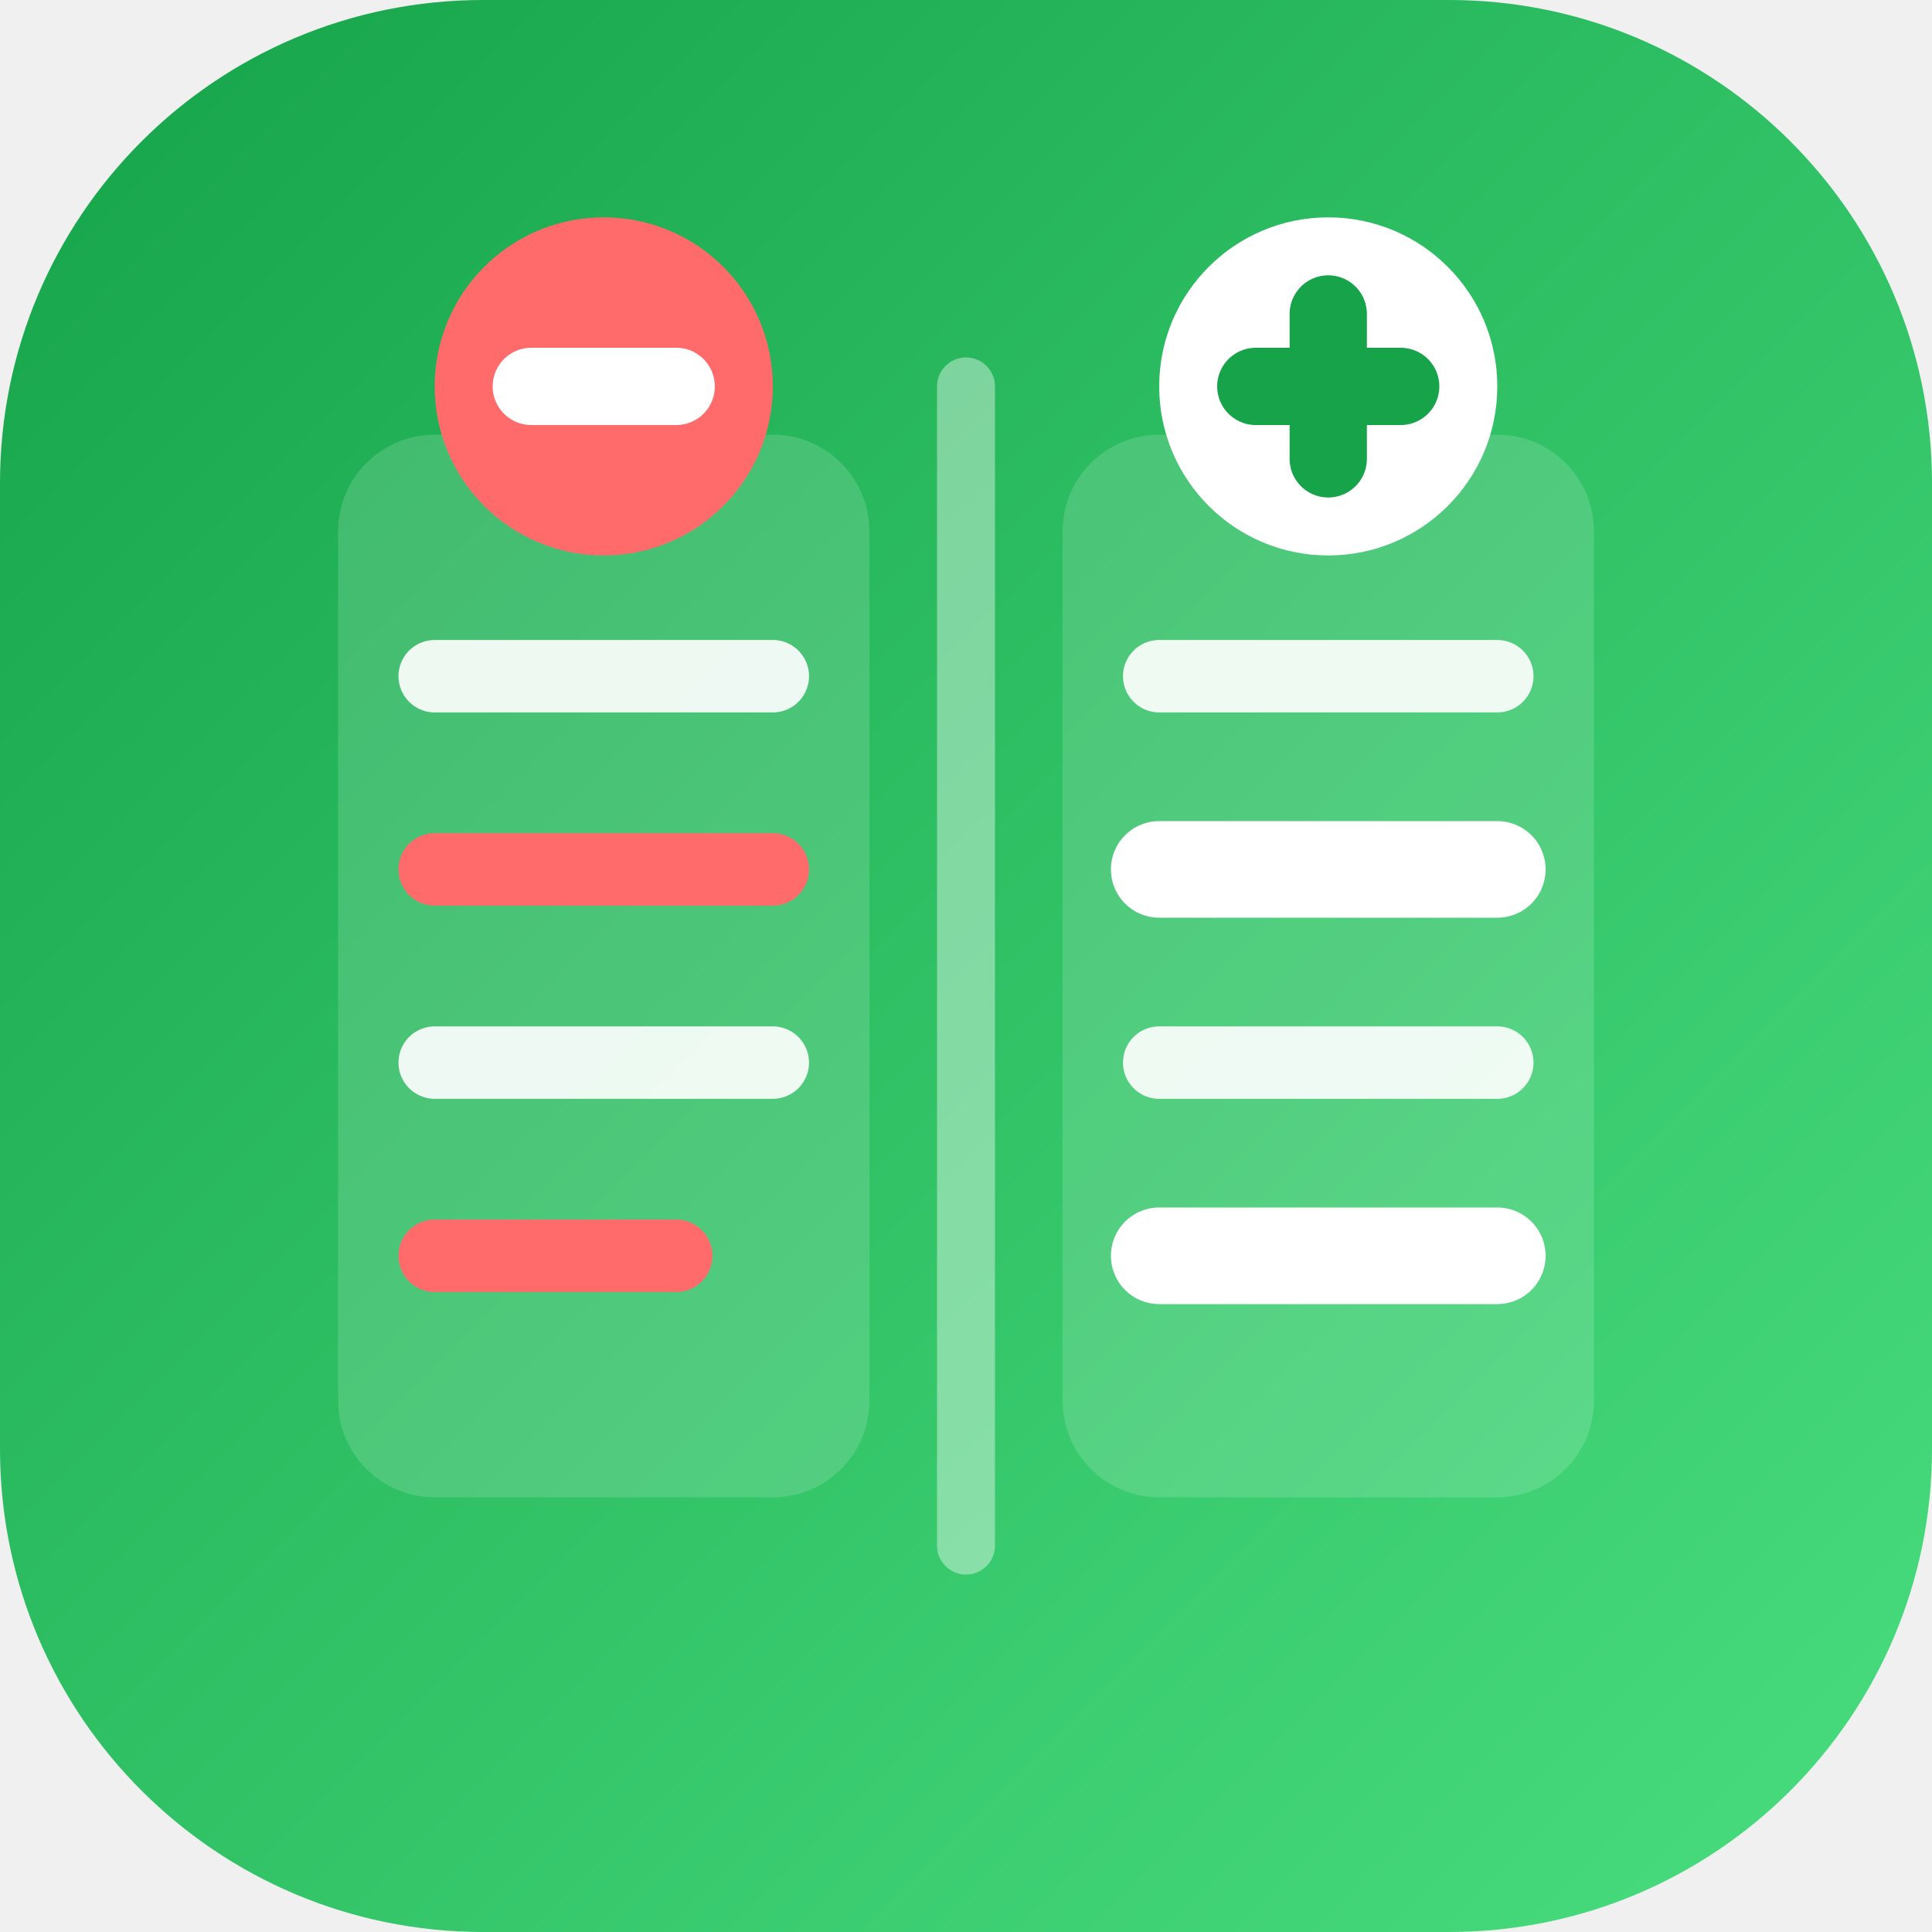
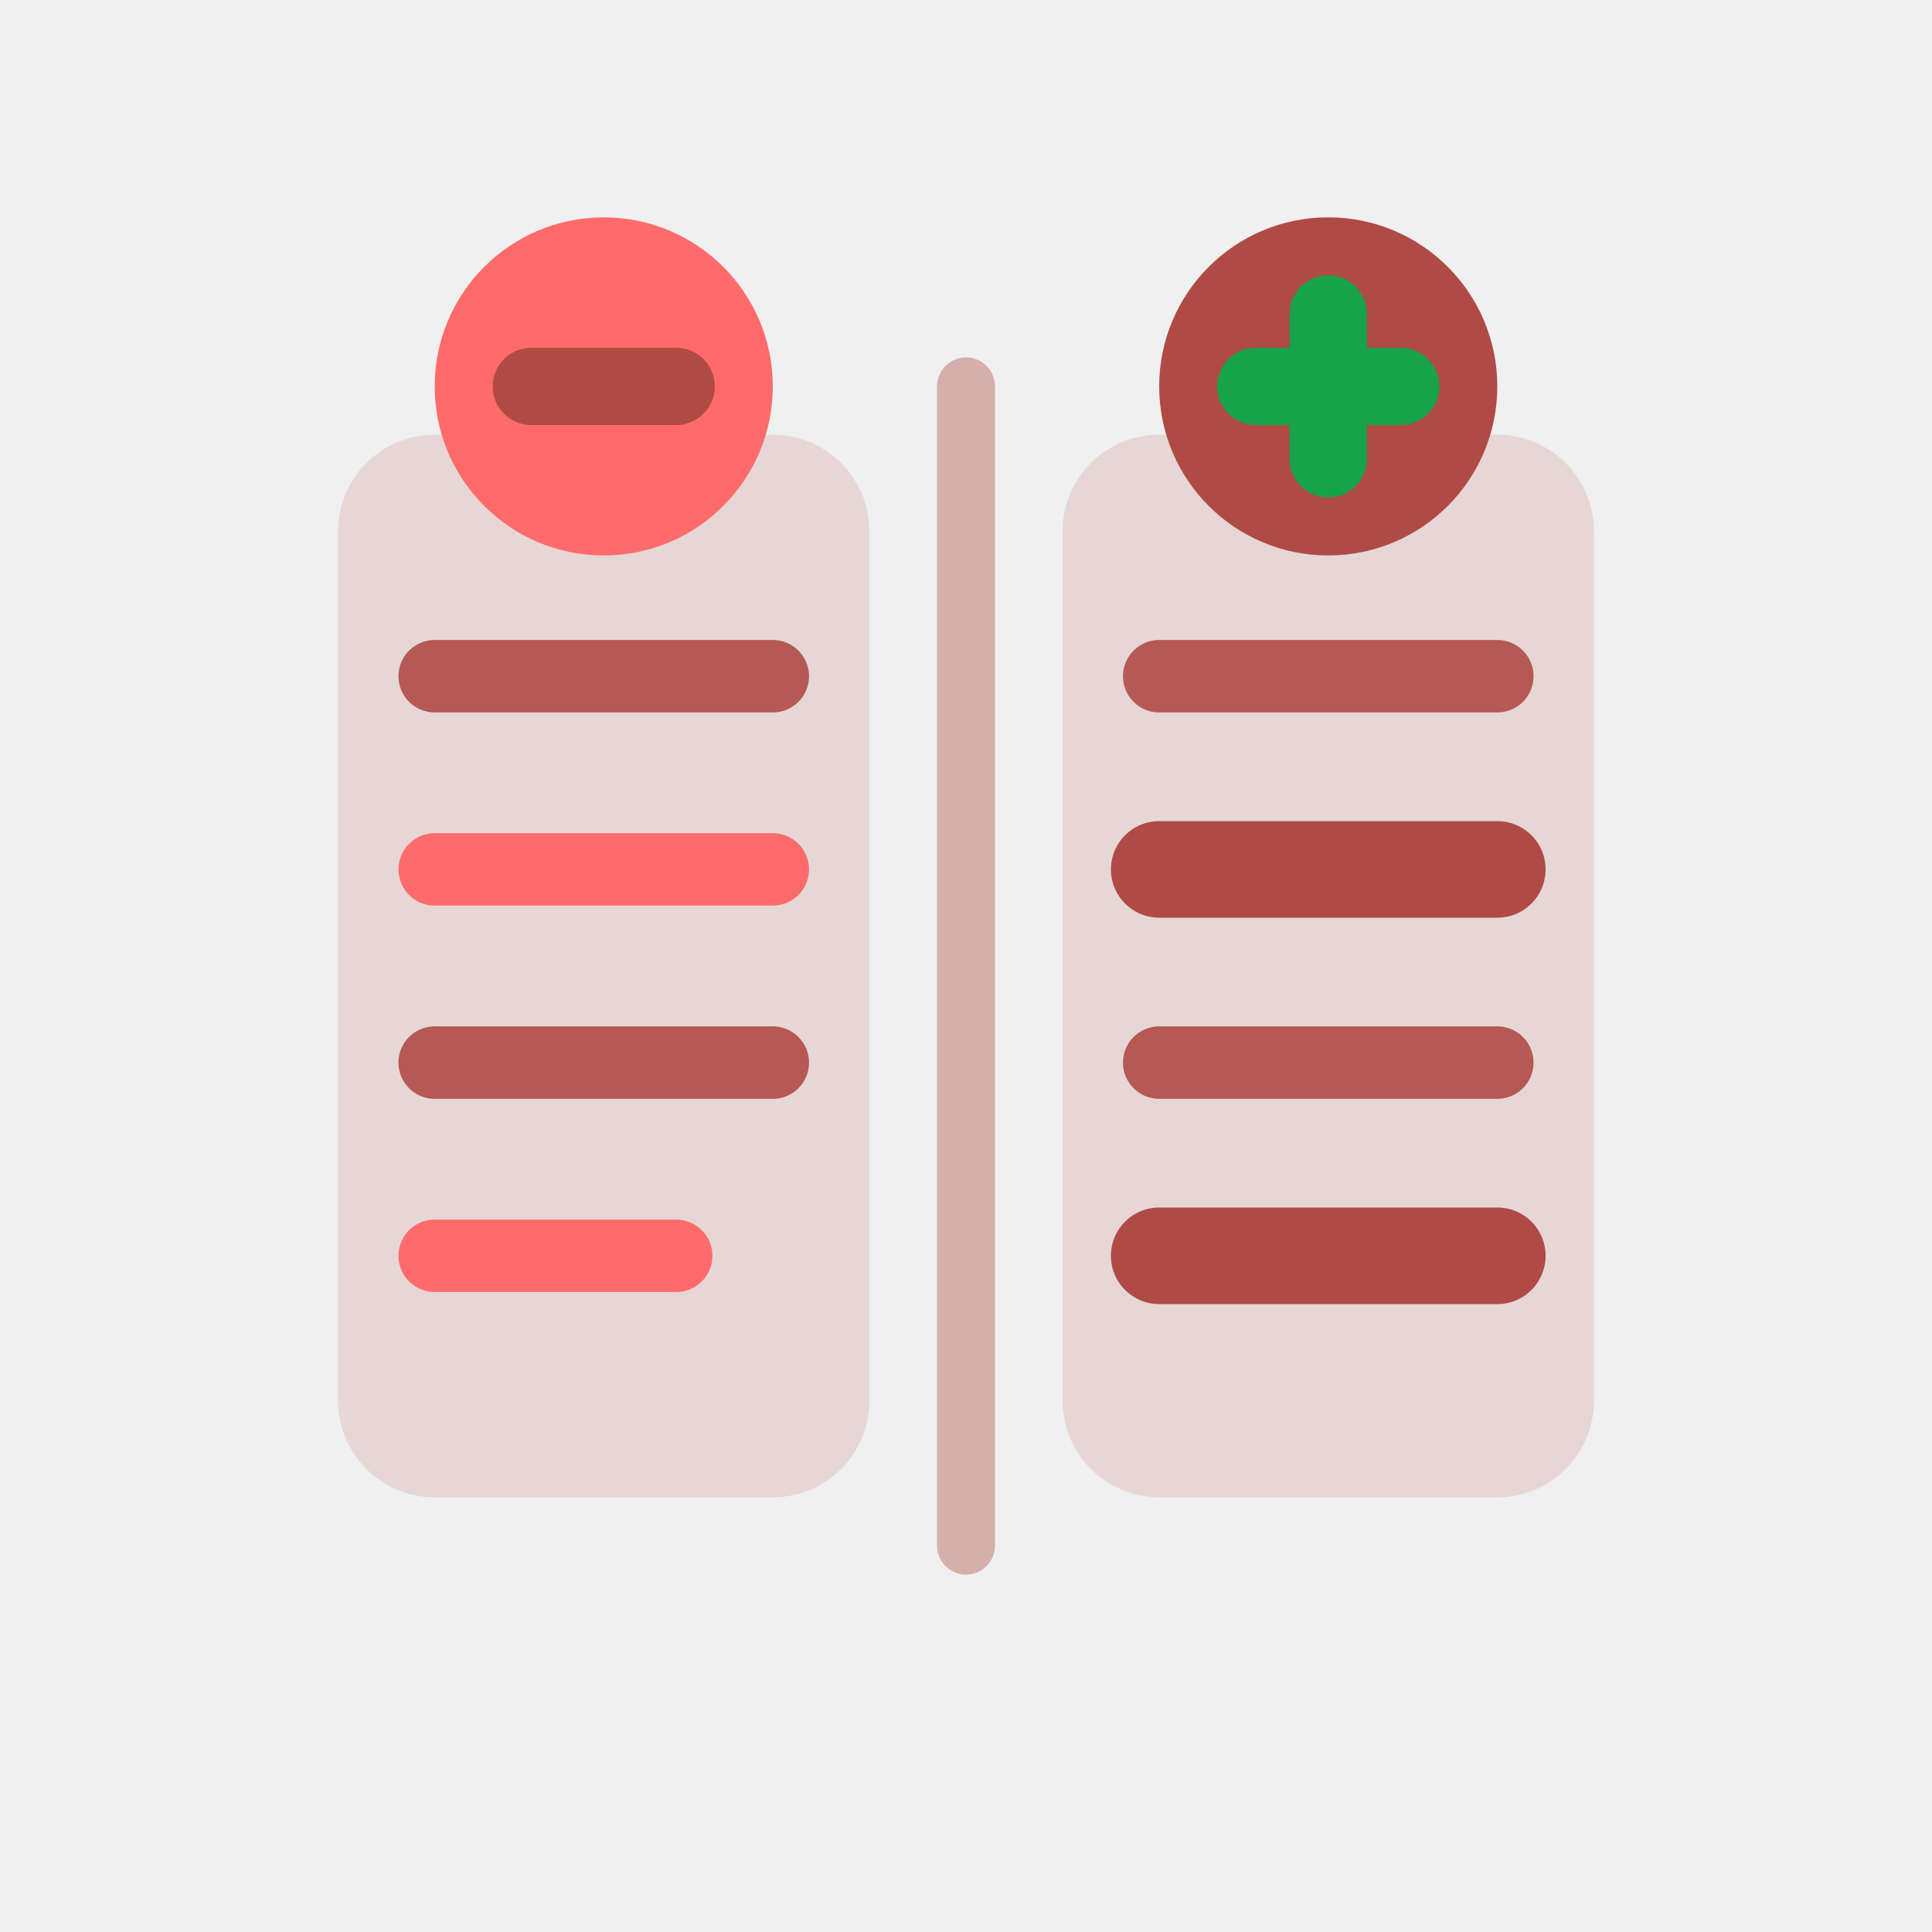
<svg xmlns="http://www.w3.org/2000/svg" viewBox="0 0 40 40">
-   <defs>
-     <linearGradient id="g" x1="0%" y1="0%" x2="100%" y2="100%">
-       <stop offset="0%" stop-color="#16A34A" />
-       <stop offset="100%" stop-color="#4ADE80" />
-     </linearGradient>
-   </defs>
-   <rect width="40" height="40" rx="10" fill="url(#g)" />
-   <rect x="7" y="9" width="11" height="22" rx="2" fill="white" opacity="0.15" />
-   <line x1="9" y1="14" x2="16" y2="14" stroke="white" stroke-width="1.5" stroke-linecap="round" opacity="0.9" />
+   <rect x="7" y="9" width="11" height="22" rx="2" fill="#B04A45" opacity="0.15" />
+   <line x1="9" y1="14" x2="16" y2="14" stroke="#B04A45" stroke-width="1.5" stroke-linecap="round" opacity="0.9" />
  <line x1="9" y1="18" x2="16" y2="18" stroke="#FF6B6B" stroke-width="1.5" stroke-linecap="round" />
-   <line x1="9" y1="22" x2="16" y2="22" stroke="white" stroke-width="1.5" stroke-linecap="round" opacity="0.9" />
+   <line x1="9" y1="22" x2="16" y2="22" stroke="#B04A45" stroke-width="1.5" stroke-linecap="round" opacity="0.9" />
  <line x1="9" y1="26" x2="14" y2="26" stroke="#FF6B6B" stroke-width="1.5" stroke-linecap="round" />
-   <line x1="20" y1="8" x2="20" y2="32" stroke="white" stroke-width="1.2" stroke-linecap="round" opacity="0.4" />
-   <rect x="22" y="9" width="11" height="22" rx="2" fill="white" opacity="0.15" />
-   <line x1="24" y1="14" x2="31" y2="14" stroke="white" stroke-width="1.5" stroke-linecap="round" opacity="0.9" />
-   <line x1="24" y1="18" x2="31" y2="18" stroke="white" stroke-width="2" stroke-linecap="round" />
-   <line x1="24" y1="22" x2="31" y2="22" stroke="white" stroke-width="1.5" stroke-linecap="round" opacity="0.9" />
-   <line x1="24" y1="26" x2="31" y2="26" stroke="white" stroke-width="2" stroke-linecap="round" />
+   <line x1="20" y1="8" x2="20" y2="32" stroke="#B04A45" stroke-width="1.2" stroke-linecap="round" opacity="0.4" />
+   <rect x="22" y="9" width="11" height="22" rx="2" fill="#B04A45" opacity="0.15" />
+   <line x1="24" y1="14" x2="31" y2="14" stroke="#B04A45" stroke-width="1.5" stroke-linecap="round" opacity="0.9" />
+   <line x1="24" y1="18" x2="31" y2="18" stroke="#B04A45" stroke-width="2" stroke-linecap="round" />
+   <line x1="24" y1="22" x2="31" y2="22" stroke="#B04A45" stroke-width="1.5" stroke-linecap="round" opacity="0.9" />
+   <line x1="24" y1="26" x2="31" y2="26" stroke="#B04A45" stroke-width="2" stroke-linecap="round" />
  <circle cx="12.5" cy="8" r="3.5" fill="#FF6B6B" />
-   <line x1="11" y1="8" x2="14" y2="8" stroke="white" stroke-width="1.6" stroke-linecap="round" />
-   <circle cx="27.5" cy="8" r="3.5" fill="white" />
+   <line x1="11" y1="8" x2="14" y2="8" stroke="#B04A45" stroke-width="1.6" stroke-linecap="round" />
+   <circle cx="27.5" cy="8" r="3.5" fill="#B04A45" />
  <line x1="26" y1="8" x2="29" y2="8" stroke="#16A34A" stroke-width="1.6" stroke-linecap="round" />
  <line x1="27.5" y1="6.5" x2="27.5" y2="9.5" stroke="#16A34A" stroke-width="1.6" stroke-linecap="round" />
</svg>
